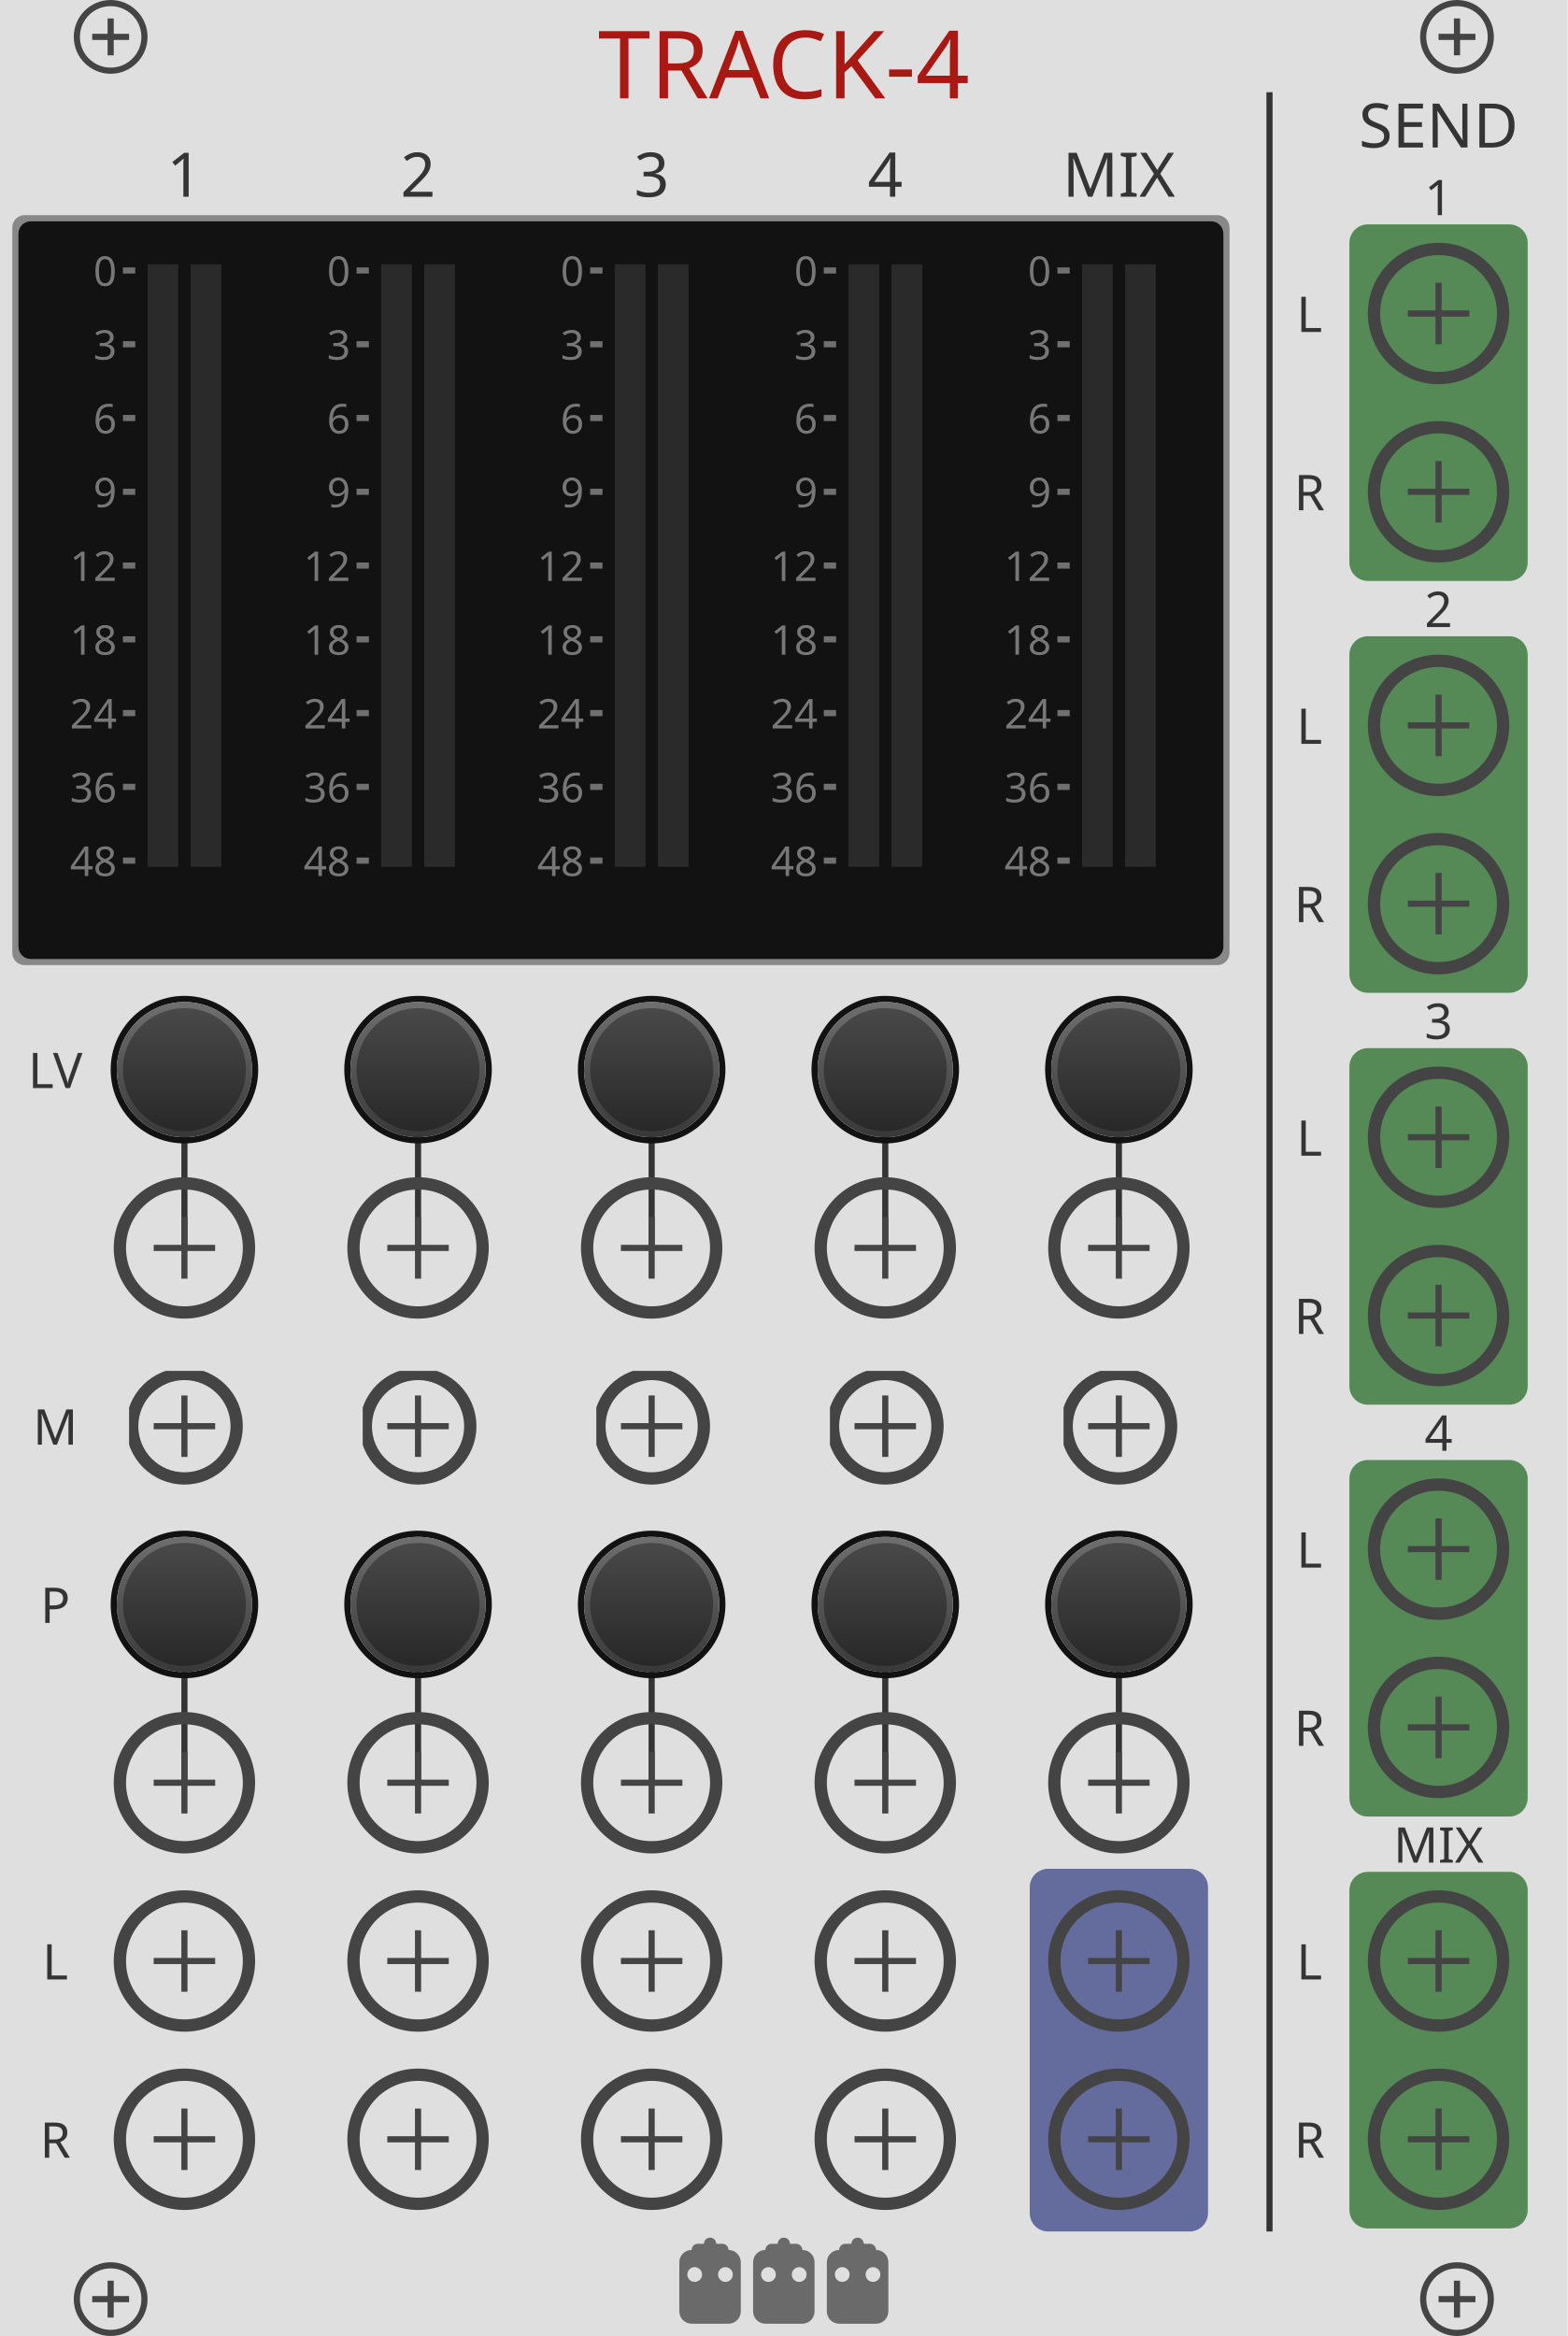
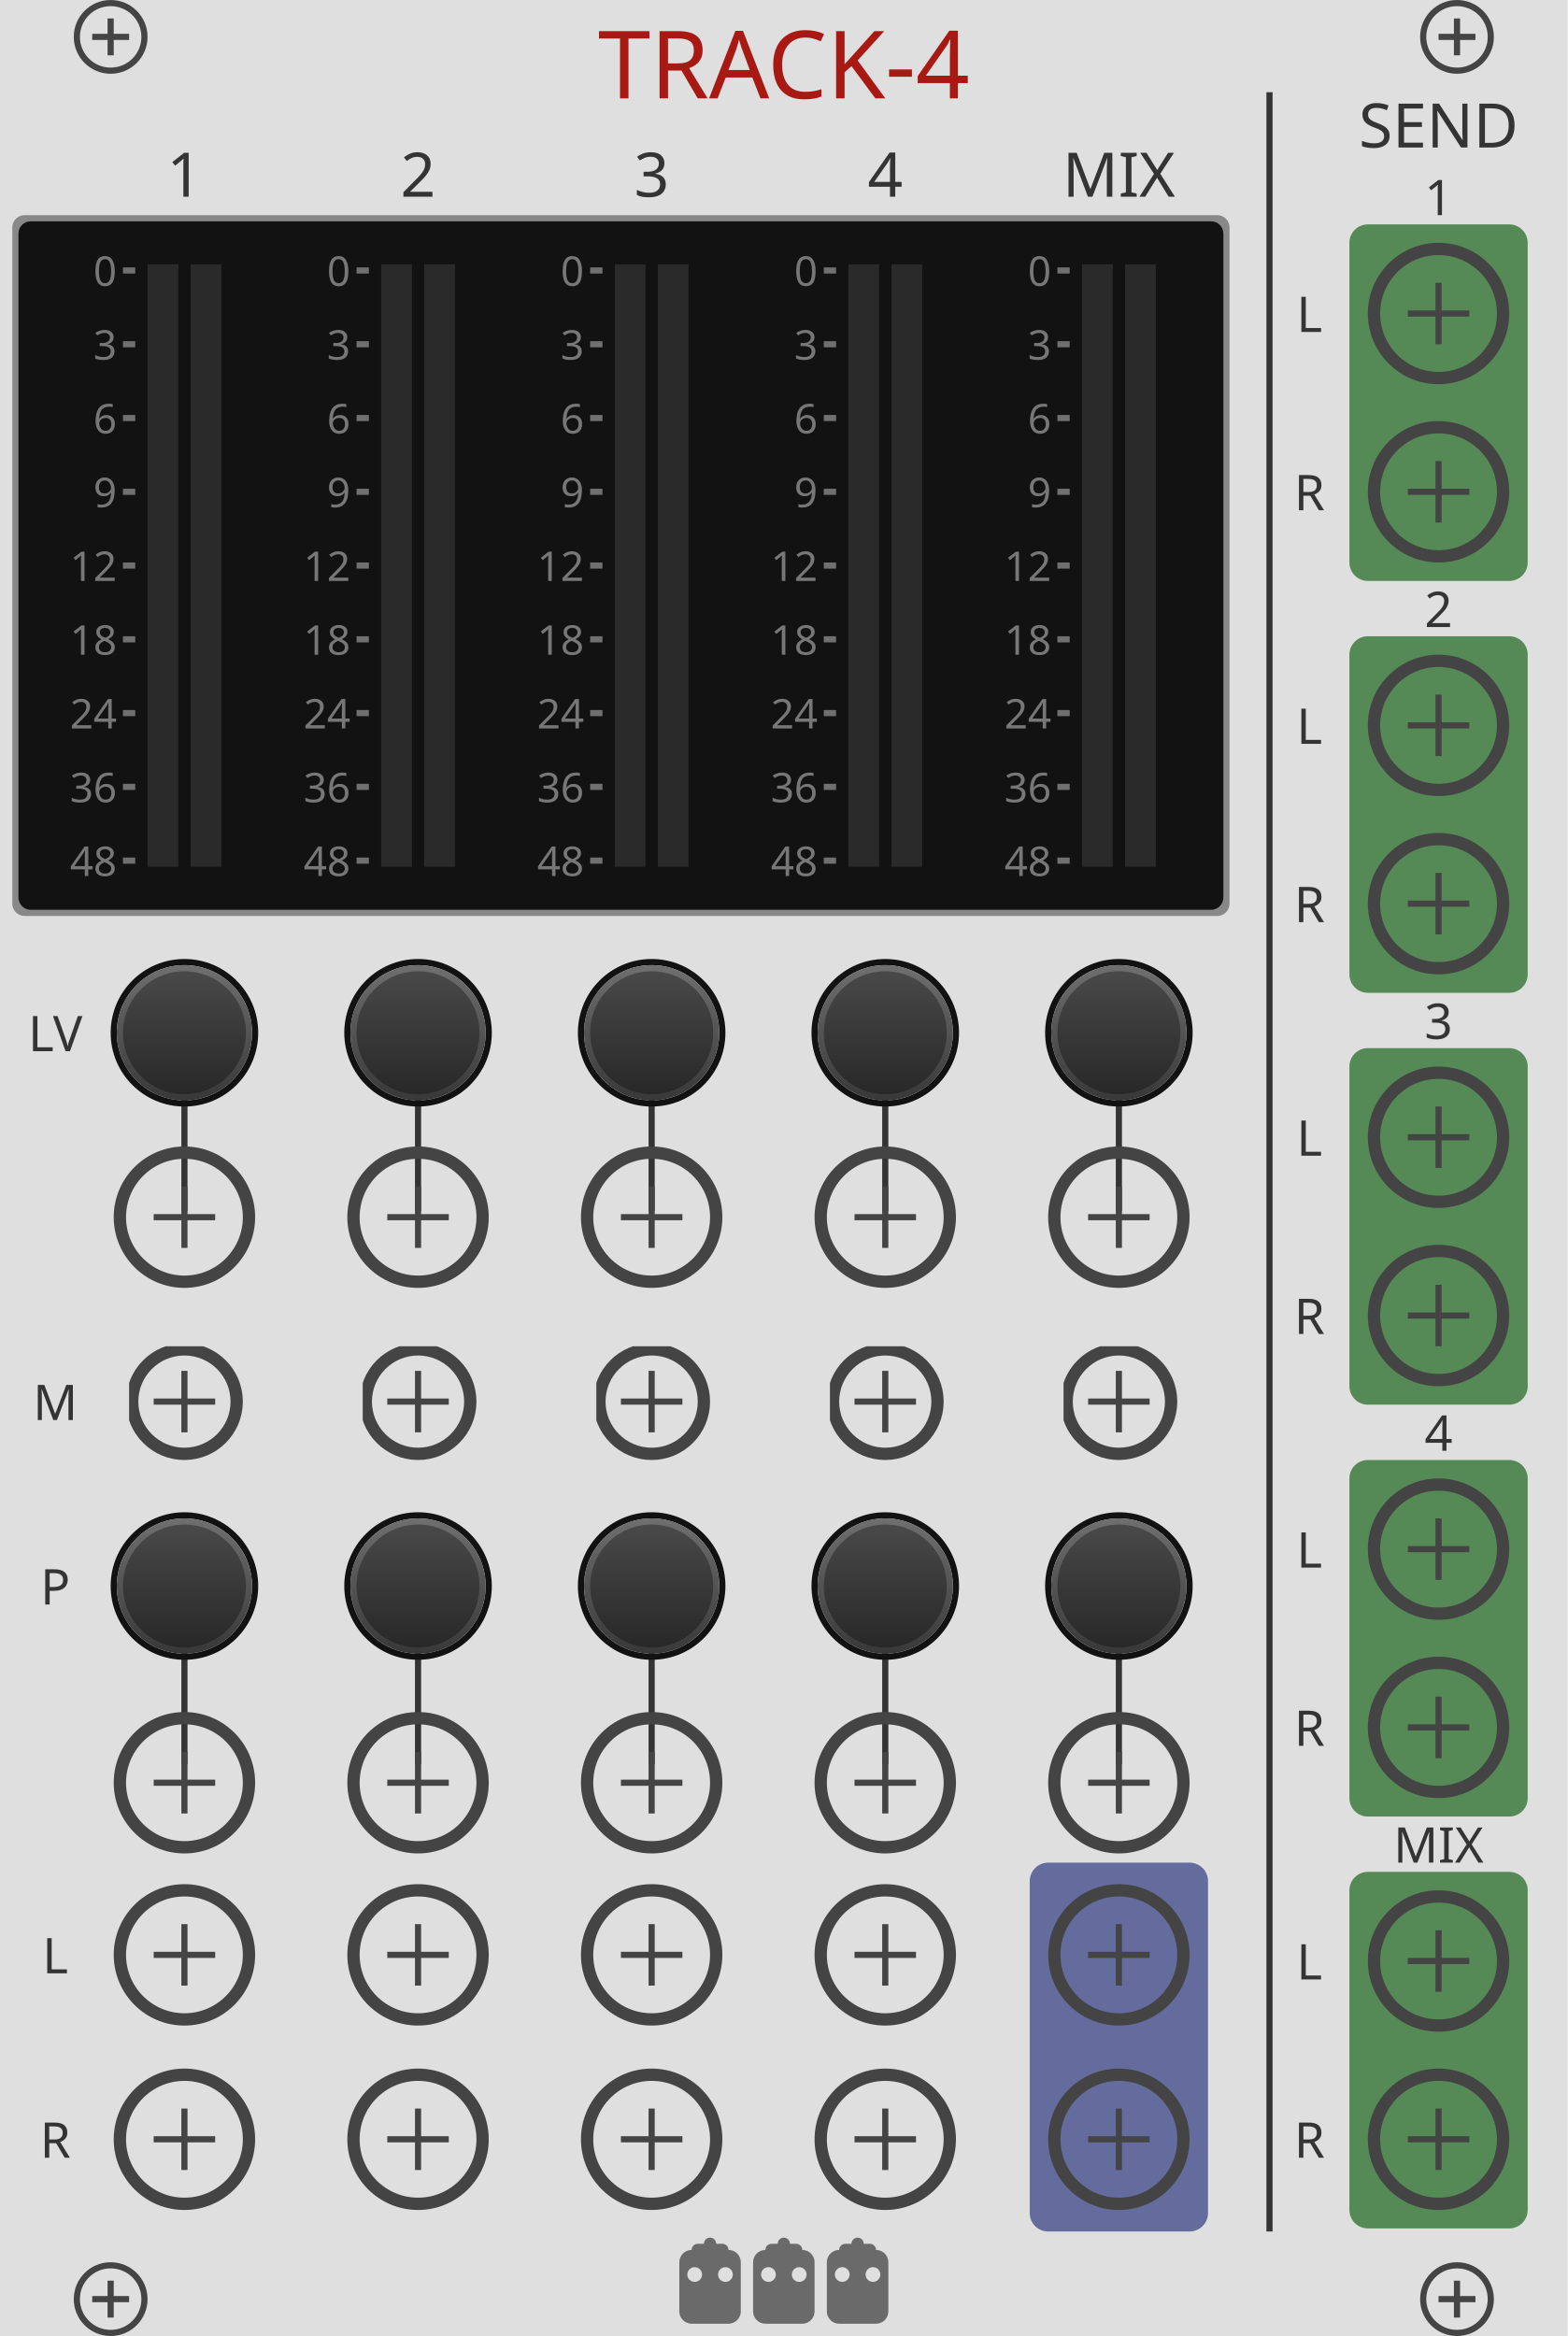
<svg xmlns="http://www.w3.org/2000/svg" xmlns:xlink="http://www.w3.org/1999/xlink" version="1.1" width="255" height="380" viewBox="0 0 255 380">
  <style>

    text.title {
      fill: #a91913;
      font-family: 'DIN Alternate';
      font-size: 11.5pt;
    }
    text.big-label {
      fill: #343434;
      font-family: 'DIN Alternate';
      font-size: 7.5pt;
    }
    text.label {
      fill: #343434;
      font-family: 'DIN Alternate';
      font-size: 6pt;
    }
    text.output-label {
      fill: #dfdfdf;
      font-family: 'DIN Alternate';
      font-size: 6pt;
    }

    .background {
      fill: #dfdfdf;
    }
    .poly-output {
      fill: #558955;
    }
    .mono-output {
      fill: #636c9d;
    }

    polyline.icon {
      stroke: #343434;
      stroke-width: 1.2;
      fill: none;
    }
    polyline.connect {
      stroke: #343434;
      stroke-width: 1;
      fill: none;
    }

    rect.lcd-bg {
      fill: #121212;
    }
    rect.lcd-bg-frame {
      fill: #888888;
    }
    rect.lcd-bg-accent {
      fill: #2a2a2a;
    }
    text.lcd-label {
      fill: #777777;
      font-family: 'Monaco';
      font-size: 5pt;
    }
    polyline.lcd-tick {
      stroke: #707070;
      stroke-width: 1;
      fill: none;
    }

    .blueprint {
      stroke: #444444;
      fill: none;
    }

  </style>
  <defs>
    <linearGradient id="smallKnobLight" x1="0%" y1="0%" x2="0%" y2="100%">
      <stop offset="0%" stop-color="#6f6f6f" />
      <stop offset="100%" stop-color="#383838" />
    </linearGradient>
    <linearGradient id="smallKnobDark" x1="0%" y1="0%" x2="0%" y2="100%">
      <stop offset="0%" stop-color="#494949" />
      <stop offset="100%" stop-color="#282828" />
    </linearGradient>
    <linearGradient id="bigKnobLight" x1="0%" y1="0%" x2="0%" y2="100%">
      <stop offset="0%" stop-color="#888" />
      <stop offset="100%" stop-color="#333" />
    </linearGradient>
    <linearGradient id="bigKnobDark" x1="0%" y1="0%" x2="0%" y2="100%">
      <stop offset="0%" stop-color="#5c5c5c" />
      <stop offset="100%" stop-color="#282828" />
    </linearGradient>
    <symbol id="knob18">
      <g transform="translate(9 9)">
        <circle r="8.5" stroke="#222" fill="none" />
        <circle r="8" fill="url('#smallKnobLight')" />
        <circle r="7" fill="url('#smallKnobDark')" />
      </g>
    </symbol>
    <symbol id="knob24">
      <g transform="translate(12 12)">
        <circle r="11.5" stroke="#121212" fill="none" />
        <circle r="11" fill="url('#smallKnobLight')" />
        <circle r="10" fill="url('#smallKnobDark')" />
      </g>
    </symbol>
    <symbol id="knob45">
      <g transform="translate(22.5 22.5)">
        <circle r="22" fill="url('#bigKnobDark')" />
        <circle r="20" fill="url('#bigKnobLight')" />
      </g>
    </symbol>
    <symbol id="toggleButton">
      <g transform="translate(9 9)">
        <polyline points="-5,0 5,0" stroke-width="1" class="blueprint" />
        <polyline points="0,-5 0,5" stroke-width="1" class="blueprint" />
        <circle cx="0" cy="0" r="8.5" stroke-width="2" class="blueprint" />
      </g>
    </symbol>
    <symbol id="port">
      <g transform="translate(12 12)">
        <polyline points="-5,0 5,0" stroke-width="1" class="blueprint" />
        <polyline points="0,-5 0,5" stroke-width="1" class="blueprint" />
        <circle cx="0" cy="0" r="10.5" stroke-width="2" class="blueprint" />
      </g>
    </symbol>
    <symbol id="screw">
      <g transform="translate(6 6)">
        <polyline points="-3,0 3,0" stroke-width="1" class="blueprint" />
        <polyline points="0,-3 0,3" stroke-width="1" class="blueprint" />
      </g>
      <circle cx="6" cy="6" r="5.5" stroke-width="1" class="blueprint" />
    </symbol>
    <symbol id="hswitch14">
      <rect x="1" y="1" rx="2" width="20" height="12" stroke-width="2" class="blueprint" />
      <g transform="translate(12 7)">
        <polyline points="-5,0 5,0" stroke-width="1" class="blueprint" />
        <polyline points="0,-5 0,5" stroke-width="1" class="blueprint" />
      </g>
    </symbol>
    <symbol id="meter-strip">
      <g transform="translate(20 4)">
        <rect x="-6" y="-1" width="5" height="98" class="lcd-bg-accent" />
        <rect x="1" y="-1" width="5" height="98" class="lcd-bg-accent" />
        <g transform="translate(-11 2.5)">
          <text x="0" y="0" class="lcd-label" text-anchor="end">0</text>
          <text x="0" y="12" class="lcd-label" text-anchor="end">3</text>
          <text x="0" y="24" class="lcd-label" text-anchor="end">6</text>
          <text x="0" y="36" class="lcd-label" text-anchor="end">9</text>
          <text x="0" y="48" class="lcd-label" text-anchor="end">12</text>
          <text x="0" y="60" class="lcd-label" text-anchor="end">18</text>
          <text x="0" y="72" class="lcd-label" text-anchor="end">24</text>
          <text x="0" y="84" class="lcd-label" text-anchor="end">36</text>
          <text x="0" y="96" class="lcd-label" text-anchor="end">48</text>
        </g>
        <g transform="translate(-10 0)">
          <polyline points="0  0 2  0" class="lcd-tick" />
          <polyline points="0 12 2 12" class="lcd-tick" />
          <polyline points="0 24 2 24" class="lcd-tick" />
          <polyline points="0 36 2 36" class="lcd-tick" />
          <polyline points="0 48 2 48" class="lcd-tick" />
          <polyline points="0 60 2 60" class="lcd-tick" />
          <polyline points="0 72 2 72" class="lcd-tick" />
          <polyline points="0 84 2 84" class="lcd-tick" />
          <polyline points="0 96 2 96" class="lcd-tick" />
        </g>
      </g>
    </symbol>
    <symbol id="logo">
      <g transform="translate(6 6)">
        <rect x="-5" y="-4" height="12" width="10" rx="2" fill="#6a6a6a" stroke="none" />
        <rect x="-3" y="-5" height="4" width="6" rx="1" fill="#6a6a6a" stroke="none" />
        <path d="M0,-3, 0,-5" stroke="#6a6a6a" stroke-width="2" stroke-linecap="round" />
        <circle cx="-2.5" cy="0" r="1.2" fill="#dfdfdf" stroke="none" />
        <circle cx="2.5" cy="0" r="1.2" fill="#dfdfdf" stroke="none" />
      </g>
    </symbol>
  </defs>
  <rect class="background" width="100%" height="100%" />
  <text class="title" x="50%" y="16" text-anchor="middle">TRACK-4</text>
  <g transform="translate(127.5 370)">
    <g transform="translate(-18 -6)">
      <use xlink:href="#logo" />
    </g>
    <g transform="translate(-6 -6)">
      <use xlink:href="#logo" />
    </g>
    <g transform="translate(6 -6)">
      <use xlink:href="#logo" />
    </g>
  </g>
  <g transform="translate(12 0)">
    <use xlink:href="#screw" />
  </g>
  <g transform="translate(12 368)">
    <use xlink:href="#screw" />
  </g>
  <g transform="translate(231 0)">
    <use xlink:href="#screw" />
  </g>
  <g transform="translate(231 368)">
    <use xlink:href="#screw" />
  </g>
-   <rect x="2" y="35" width="198" height="122" rx="2" class="lcd-bg-frame" />
-   <rect x="3" y="36" width="196" height="120" rx="2" class="lcd-bg" />
+   <rect x="2" y="35" width="198" height="114" rx="2" class="lcd-bg-frame" />
+   <rect x="3" y="36" width="196" height="112" rx="2" class="lcd-bg" />
  <g transform="translate(9 0)">
-     <g transform="translate(0 174)">
+     <g transform="translate(0 168)">
      <text x="0" y="3" class="label" text-anchor="middle">LV</text>
    </g>
-     <g transform="translate(0 232)">
+     <g transform="translate(0 228)">
      <text x="0" y="3" class="label" text-anchor="middle">M</text>
    </g>
-     <g transform="translate(0 261)">
+     <g transform="translate(0 258)">
      <text x="0" y="3" class="label" text-anchor="middle">P</text>
    </g>
-     <g transform="translate(0 319)">
+     <g transform="translate(0 318)">
      <text x="0" y="3" class="label" text-anchor="middle">L</text>
    </g>
    <g transform="translate(0 348)">
      <text x="0" y="3" class="label" text-anchor="middle">R</text>
    </g>
  </g>
  <g transform="translate(30 32)">
    <text x="0" y="0" class="big-label" text-anchor="middle">1</text>
  </g>
  <g transform="translate(30 44)">
    <use xlink:href="#meter-strip" transform="translate(-20 -4)" />
  </g>
-   <g transform="translate(30 174)">
+   <g transform="translate(30 168)">
    <polyline points="0 0 0 29" class="connect" />
    <use xlink:href="#knob24" transform="translate(-12 -12)" />
  </g>
-   <g transform="translate(30 203)">
+   <g transform="translate(30 198)">
    <use xlink:href="#port" transform="translate(-12 -12)" />
  </g>
-   <g transform="translate(30 232)">
+   <g transform="translate(30 228)">
    <use xlink:href="#toggleButton" transform="translate(-9 -9)" />
  </g>
-   <g transform="translate(30 261)">
+   <g transform="translate(30 258)">
    <polyline points="0 0 0 29" class="connect" />
    <use xlink:href="#knob24" transform="translate(-12 -12)" />
  </g>
  <g transform="translate(30 290)">
    <use xlink:href="#port" transform="translate(-12 -12)" />
  </g>
-   <g transform="translate(30 319)">
+   <g transform="translate(30 318)">
    <use xlink:href="#port" transform="translate(-12 -12)" />
  </g>
  <g transform="translate(30 348)">
    <use xlink:href="#port" transform="translate(-12 -12)" />
  </g>
  <g transform="translate(38 0)">
    <g transform="translate(30 32)">
      <text x="0" y="0" class="big-label" text-anchor="middle">2</text>
    </g>
    <g transform="translate(30 44)">
      <use xlink:href="#meter-strip" transform="translate(-20 -4)" />
    </g>
-     <g transform="translate(30 174)">
-       <polyline points="0 0 0 29" class="connect" />
-       <use xlink:href="#knob24" transform="translate(-12 -12)" />
-     </g>
-     <g transform="translate(30 203)">
-       <use xlink:href="#port" transform="translate(-12 -12)" />
-     </g>
-     <g transform="translate(30 232)">
+     <g transform="translate(30 168)">
+       <polyline points="0 0 0 29" class="connect" />
+       <use xlink:href="#knob24" transform="translate(-12 -12)" />
+     </g>
+     <g transform="translate(30 198)">
+       <use xlink:href="#port" transform="translate(-12 -12)" />
+     </g>
+     <g transform="translate(30 228)">
      <use xlink:href="#toggleButton" transform="translate(-9 -9)" />
    </g>
-     <g transform="translate(30 261)">
+     <g transform="translate(30 258)">
      <polyline points="0 0 0 29" class="connect" />
      <use xlink:href="#knob24" transform="translate(-12 -12)" />
    </g>
    <g transform="translate(30 290)">
      <use xlink:href="#port" transform="translate(-12 -12)" />
    </g>
-     <g transform="translate(30 319)">
+     <g transform="translate(30 318)">
      <use xlink:href="#port" transform="translate(-12 -12)" />
    </g>
    <g transform="translate(30 348)">
      <use xlink:href="#port" transform="translate(-12 -12)" />
    </g>
  </g>
  <g transform="translate(76 0)">
    <g transform="translate(30 32)">
      <text x="0" y="0" class="big-label" text-anchor="middle">3</text>
    </g>
    <g transform="translate(30 44)">
      <use xlink:href="#meter-strip" transform="translate(-20 -4)" />
    </g>
-     <g transform="translate(30 174)">
-       <polyline points="0 0 0 29" class="connect" />
-       <use xlink:href="#knob24" transform="translate(-12 -12)" />
-     </g>
-     <g transform="translate(30 203)">
-       <use xlink:href="#port" transform="translate(-12 -12)" />
-     </g>
-     <g transform="translate(30 232)">
+     <g transform="translate(30 168)">
+       <polyline points="0 0 0 29" class="connect" />
+       <use xlink:href="#knob24" transform="translate(-12 -12)" />
+     </g>
+     <g transform="translate(30 198)">
+       <use xlink:href="#port" transform="translate(-12 -12)" />
+     </g>
+     <g transform="translate(30 228)">
      <use xlink:href="#toggleButton" transform="translate(-9 -9)" />
    </g>
-     <g transform="translate(30 261)">
+     <g transform="translate(30 258)">
      <polyline points="0 0 0 29" class="connect" />
      <use xlink:href="#knob24" transform="translate(-12 -12)" />
    </g>
    <g transform="translate(30 290)">
      <use xlink:href="#port" transform="translate(-12 -12)" />
    </g>
-     <g transform="translate(30 319)">
+     <g transform="translate(30 318)">
      <use xlink:href="#port" transform="translate(-12 -12)" />
    </g>
    <g transform="translate(30 348)">
      <use xlink:href="#port" transform="translate(-12 -12)" />
    </g>
  </g>
  <g transform="translate(114 0)">
    <g transform="translate(30 32)">
      <text x="0" y="0" class="big-label" text-anchor="middle">4</text>
    </g>
    <g transform="translate(30 44)">
      <use xlink:href="#meter-strip" transform="translate(-20 -4)" />
    </g>
-     <g transform="translate(30 174)">
-       <polyline points="0 0 0 29" class="connect" />
-       <use xlink:href="#knob24" transform="translate(-12 -12)" />
-     </g>
-     <g transform="translate(30 203)">
-       <use xlink:href="#port" transform="translate(-12 -12)" />
-     </g>
-     <g transform="translate(30 232)">
+     <g transform="translate(30 168)">
+       <polyline points="0 0 0 29" class="connect" />
+       <use xlink:href="#knob24" transform="translate(-12 -12)" />
+     </g>
+     <g transform="translate(30 198)">
+       <use xlink:href="#port" transform="translate(-12 -12)" />
+     </g>
+     <g transform="translate(30 228)">
      <use xlink:href="#toggleButton" transform="translate(-9 -9)" />
    </g>
-     <g transform="translate(30 261)">
+     <g transform="translate(30 258)">
      <polyline points="0 0 0 29" class="connect" />
      <use xlink:href="#knob24" transform="translate(-12 -12)" />
    </g>
    <g transform="translate(30 290)">
      <use xlink:href="#port" transform="translate(-12 -12)" />
    </g>
-     <g transform="translate(30 319)">
+     <g transform="translate(30 318)">
      <use xlink:href="#port" transform="translate(-12 -12)" />
    </g>
    <g transform="translate(30 348)">
      <use xlink:href="#port" transform="translate(-12 -12)" />
    </g>
  </g>
  <g transform="translate(152 0)">
    <g transform="translate(30 32)">
      <text x="0" y="0" class="big-label" text-anchor="middle">MIX</text>
    </g>
    <g transform="translate(30 44)">
      <use xlink:href="#meter-strip" transform="translate(-20 -4)" />
    </g>
-     <g transform="translate(30 174)">
-       <polyline points="0 0 0 29" class="connect" />
-       <use xlink:href="#knob24" transform="translate(-12 -12)" />
-     </g>
-     <g transform="translate(30 203)">
-       <use xlink:href="#port" transform="translate(-12 -12)" />
-     </g>
-     <g transform="translate(30 232)">
+     <g transform="translate(30 168)">
+       <polyline points="0 0 0 29" class="connect" />
+       <use xlink:href="#knob24" transform="translate(-12 -12)" />
+     </g>
+     <g transform="translate(30 198)">
+       <use xlink:href="#port" transform="translate(-12 -12)" />
+     </g>
+     <g transform="translate(30 228)">
      <use xlink:href="#toggleButton" transform="translate(-9 -9)" />
    </g>
-     <g transform="translate(30 261)">
+     <g transform="translate(30 258)">
      <polyline points="0 0 0 29" class="connect" />
      <use xlink:href="#knob24" transform="translate(-12 -12)" />
    </g>
    <g transform="translate(30 290)">
      <use xlink:href="#port" transform="translate(-12 -12)" />
    </g>
-     <g transform="translate(30 319)">
-       <rect x="-14.5" y="-15" width="29" height="59" rx="3" class="mono-output" />
+     <g transform="translate(30 318)">
+       <rect x="-14.5" y="-15" width="29" height="60" rx="3" class="mono-output" />
      <use xlink:href="#port" transform="translate(-12 -12)" />
    </g>
    <g transform="translate(30 348)">
      <use xlink:href="#port" transform="translate(-12 -12)" />
    </g>
  </g>
  <g transform="translate(234 0)">
    <polyline points="-27.5 15 -27.5 363" class="connect" />
    <text x="0" y="24" class="big-label" text-anchor="middle">SEND</text>
    <g transform="translate(0 51)">
      <text x="0" y="-16" class="label" text-anchor="middle">1</text>
      <text x="-21" y="3" class="label" text-anchor="middle">L</text>
      <rect x="-14.5" y="-14.5" width="29" height="58" rx="3" class="poly-output" />
      <use xlink:href="#port" transform="translate(-12 -12)" />
      <g transform="translate(0 29)">
        <text x="-21" y="3" class="label" text-anchor="middle">R</text>
        <use xlink:href="#port" transform="translate(-12 -12)" />
      </g>
    </g>
    <g transform="translate(0 118)">
      <text x="0" y="-16" class="label" text-anchor="middle">2</text>
      <text x="-21" y="3" class="label" text-anchor="middle">L</text>
      <rect x="-14.5" y="-14.5" width="29" height="58" rx="3" class="poly-output" />
      <use xlink:href="#port" transform="translate(-12 -12)" />
      <g transform="translate(0 29)">
        <text x="-21" y="3" class="label" text-anchor="middle">R</text>
        <use xlink:href="#port" transform="translate(-12 -12)" />
      </g>
    </g>
    <g transform="translate(0 185)">
      <text x="0" y="-16" class="label" text-anchor="middle">3</text>
      <text x="-21" y="3" class="label" text-anchor="middle">L</text>
      <rect x="-14.5" y="-14.5" width="29" height="58" rx="3" class="poly-output" />
      <use xlink:href="#port" transform="translate(-12 -12)" />
      <g transform="translate(0 29)">
        <text x="-21" y="3" class="label" text-anchor="middle">R</text>
        <use xlink:href="#port" transform="translate(-12 -12)" />
      </g>
    </g>
    <g transform="translate(0 252)">
      <text x="0" y="-16" class="label" text-anchor="middle">4</text>
      <text x="-21" y="3" class="label" text-anchor="middle">L</text>
      <rect x="-14.5" y="-14.5" width="29" height="58" rx="3" class="poly-output" />
      <use xlink:href="#port" transform="translate(-12 -12)" />
      <g transform="translate(0 29)">
        <text x="-21" y="3" class="label" text-anchor="middle">R</text>
        <use xlink:href="#port" transform="translate(-12 -12)" />
      </g>
    </g>
    <g transform="translate(0 319)">
      <text x="0" y="-16" class="label" text-anchor="middle">MIX</text>
      <text x="-21" y="3" class="label" text-anchor="middle">L</text>
      <rect x="-14.5" y="-14.5" width="29" height="58" rx="3" class="poly-output" />
      <use xlink:href="#port" transform="translate(-12 -12)" />
      <g transform="translate(0 29)">
        <text x="-21" y="3" class="label" text-anchor="middle">R</text>
        <use xlink:href="#port" transform="translate(-12 -12)" />
      </g>
    </g>
  </g>
</svg>
